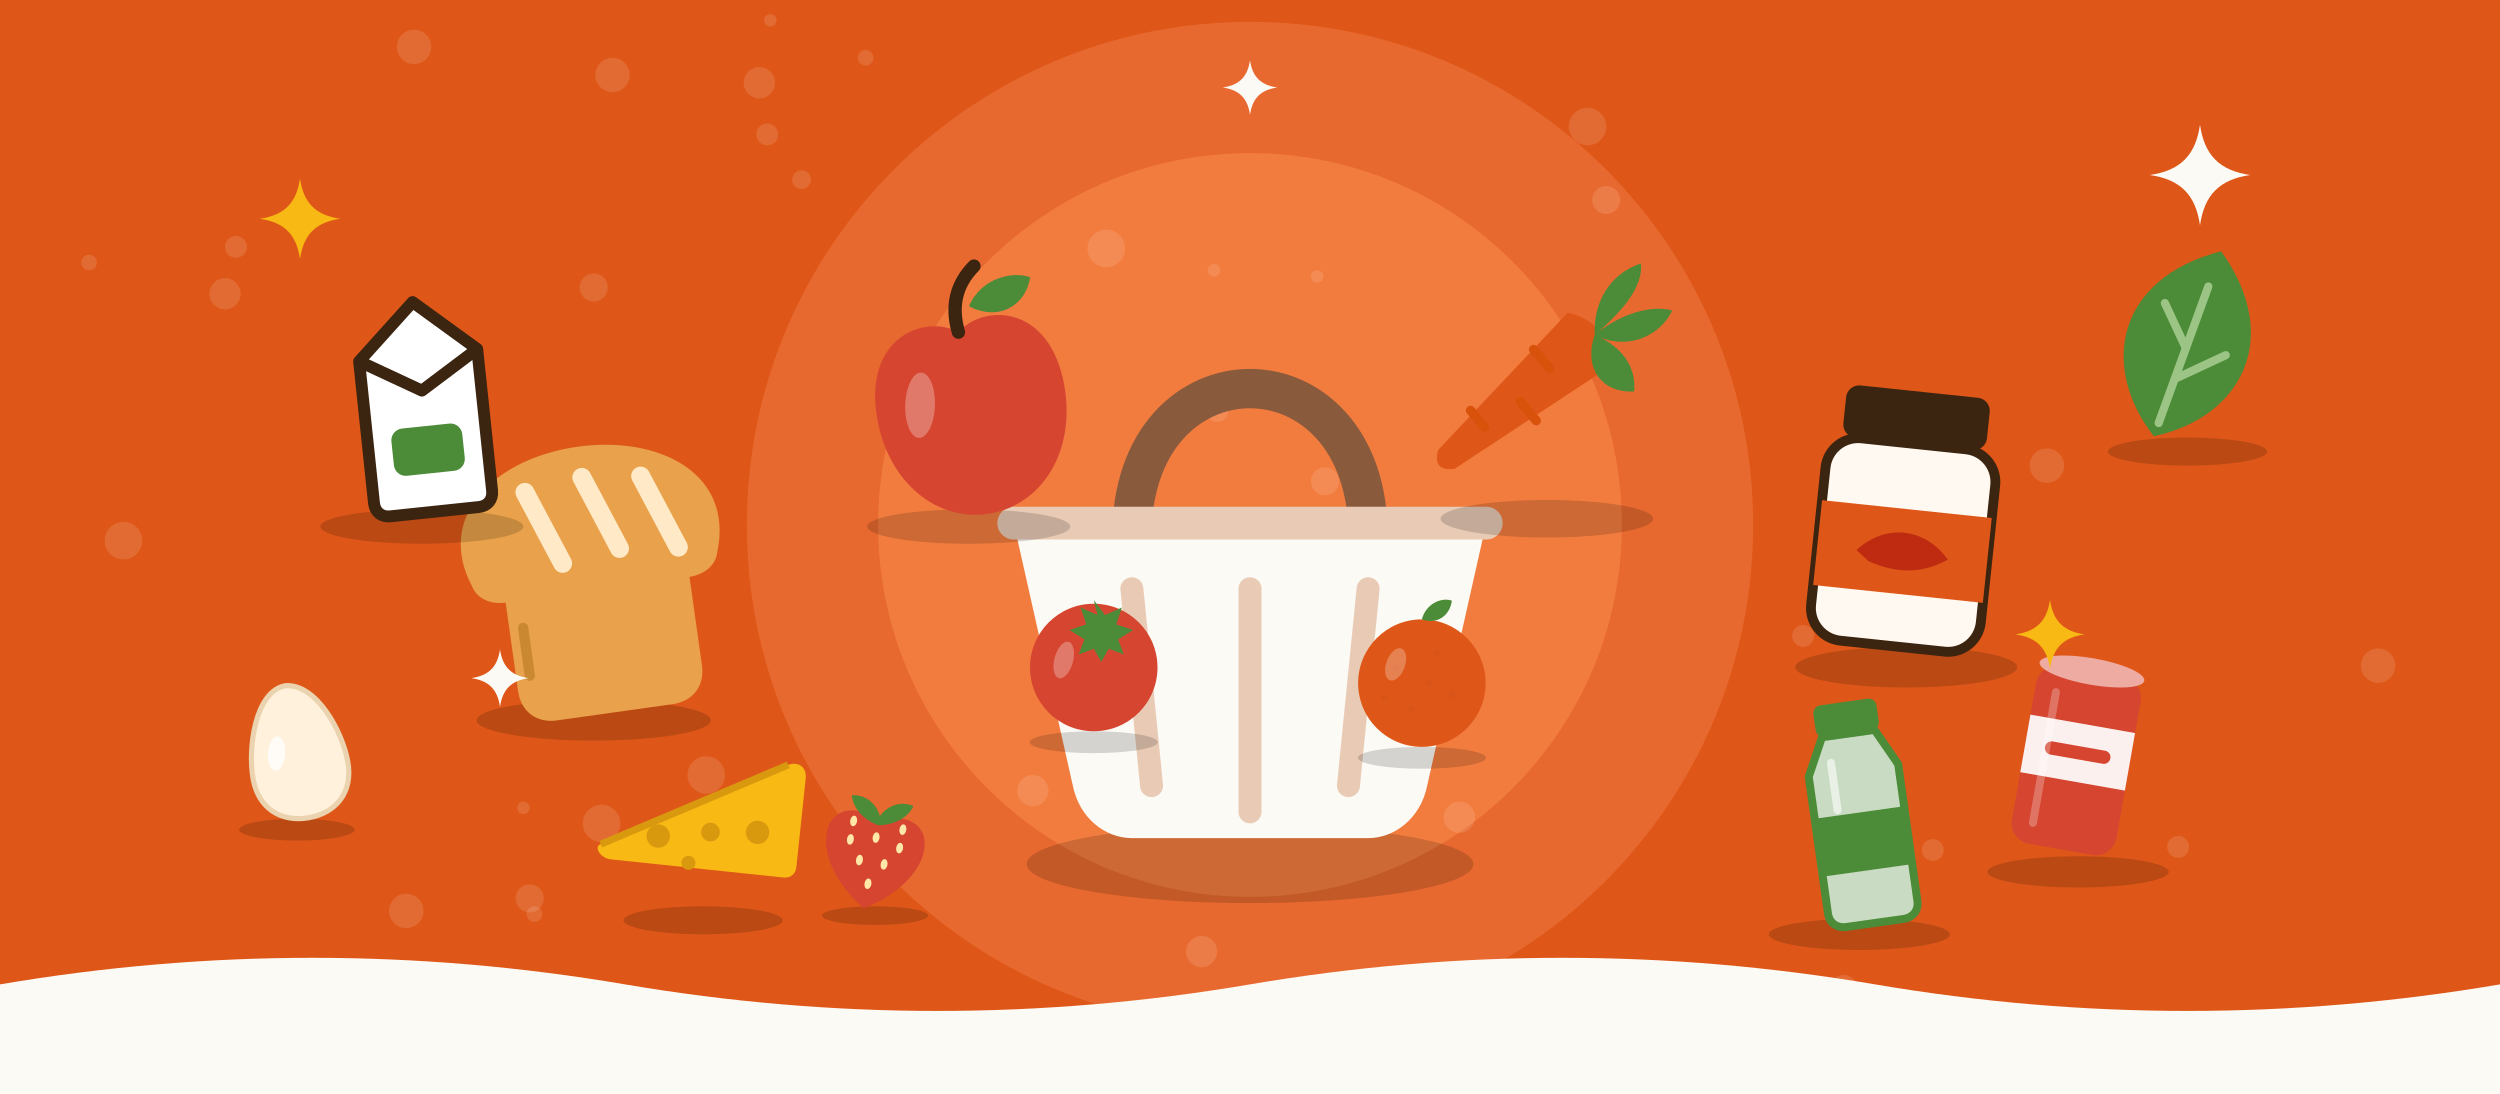
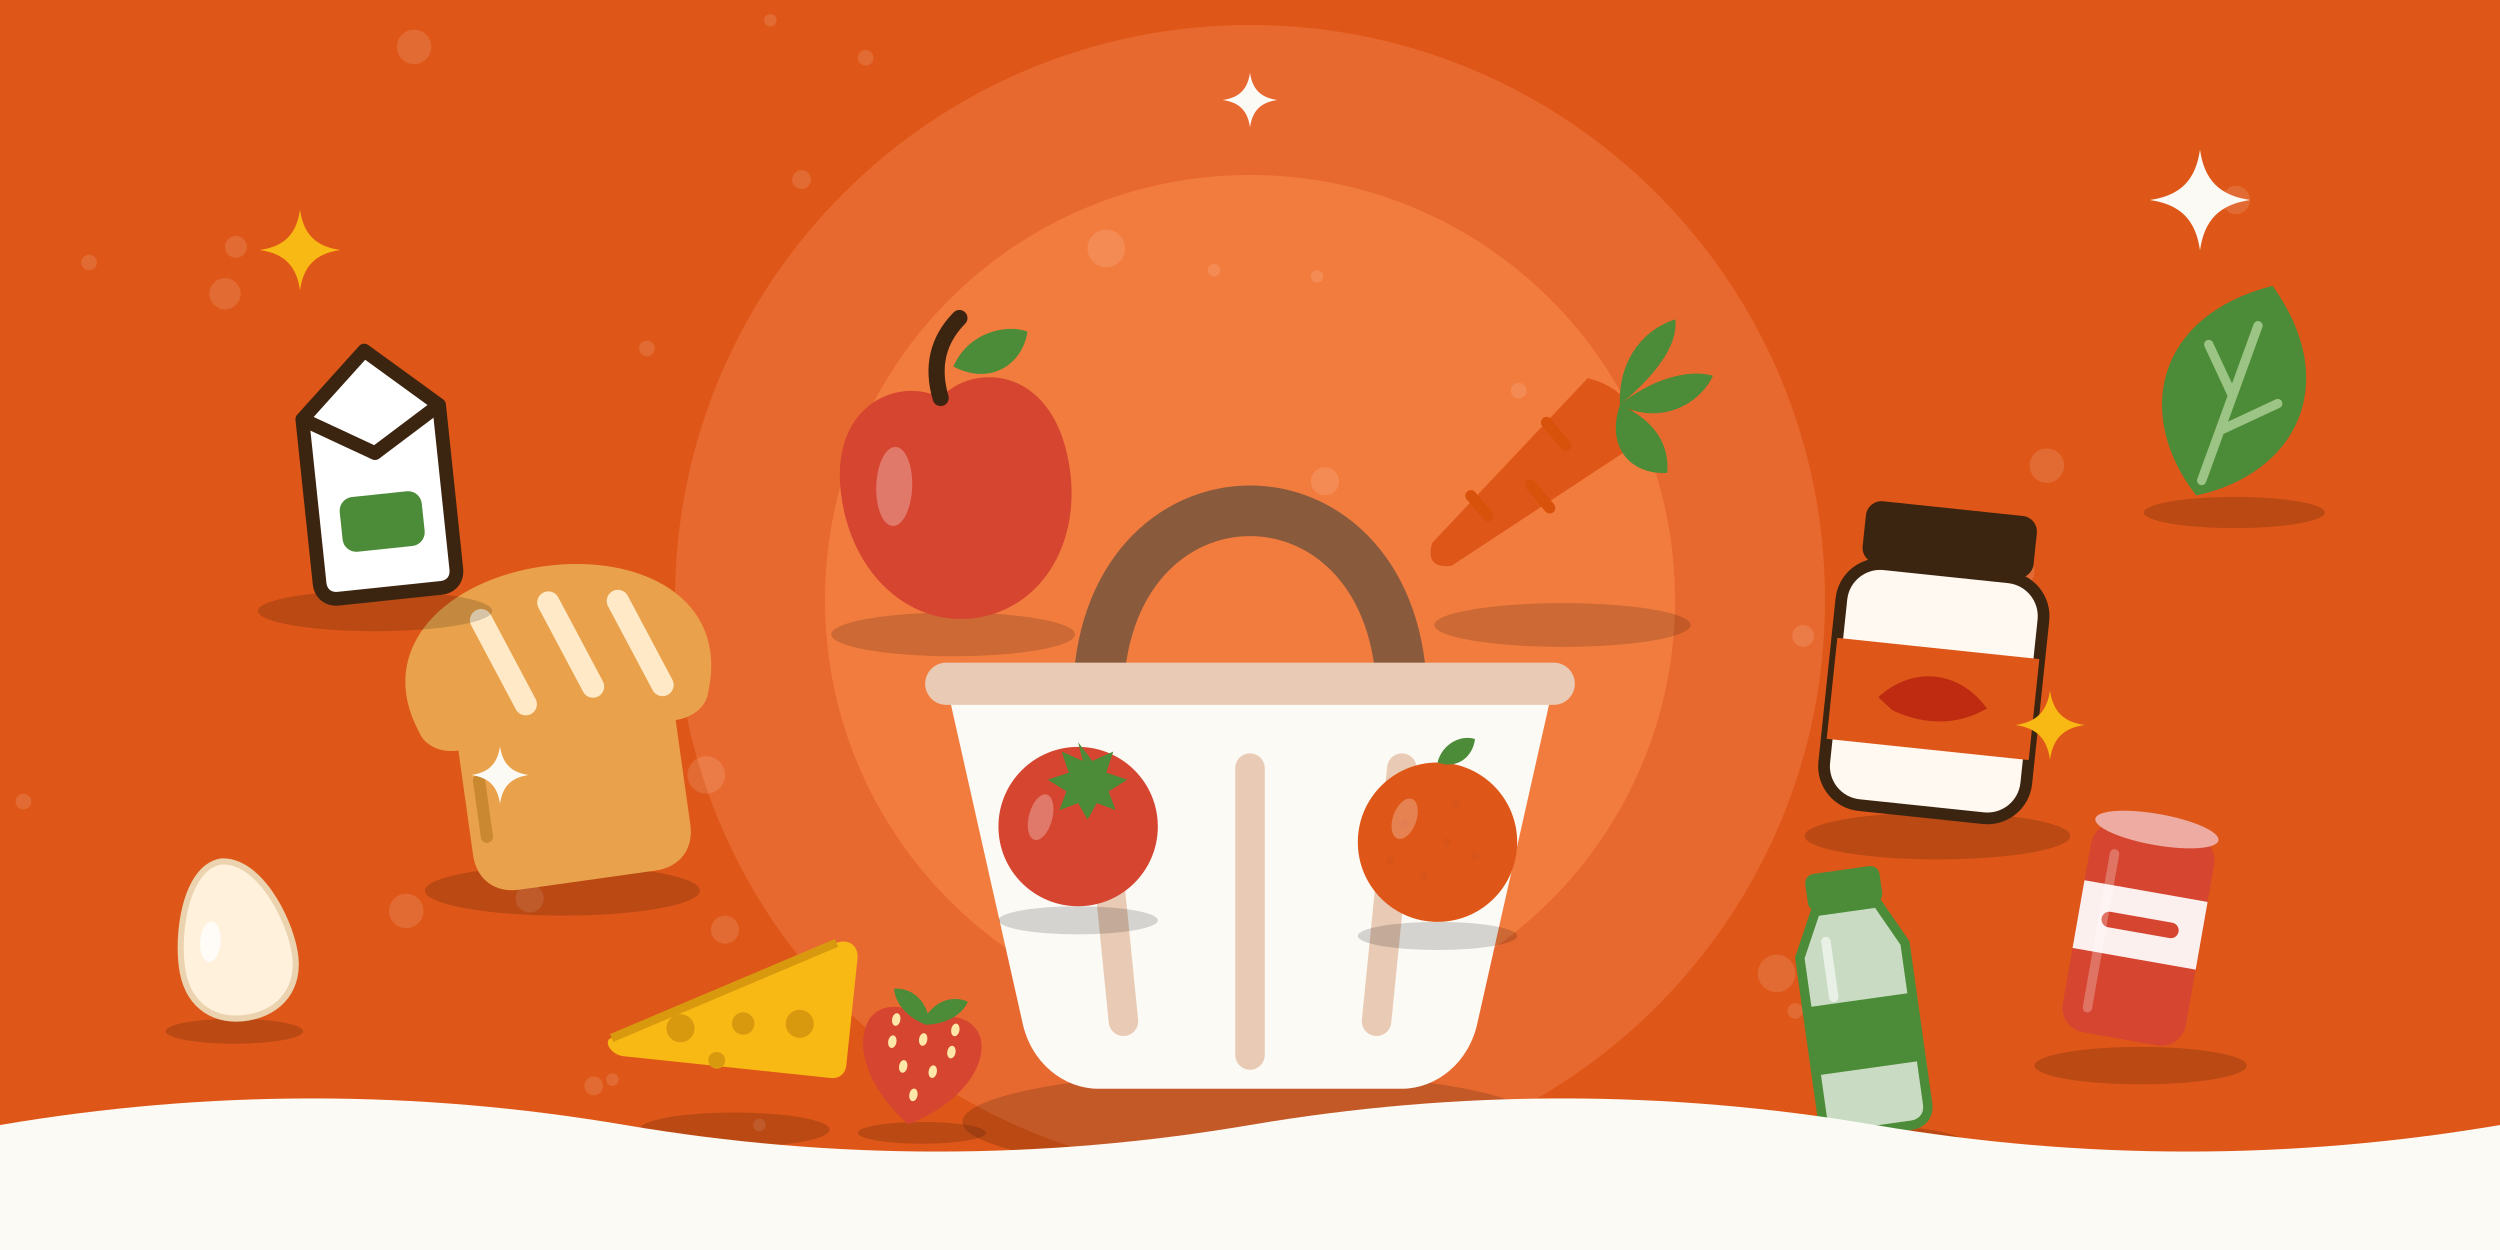
- <svg xmlns="http://www.w3.org/2000/svg" viewBox="0 0 1600 700" width="1600" height="700">
-   <rect width="1600" height="700" fill="#DE5718" />
-   <circle cx="800" cy="336" r="322" fill="#E8692F" />
-   <circle cx="800" cy="336" r="238" fill="#F27C3E" />
+ <svg xmlns="http://www.w3.org/2000/svg" viewBox="0 0 1600 800" width="1600" height="800">
+   <rect width="1600" height="800" fill="#DE5718" />
+   <circle cx="800" cy="384" r="368" fill="#E8692F" />
+   <circle cx="800" cy="384" r="272" fill="#F27C3E" />
  <circle cx="347" cy="438" r="10" fill="#fff" opacity="0.12" />
  <circle cx="1310" cy="298" r="11" fill="#fff" opacity="0.12" />
  <circle cx="452" cy="496" r="12" fill="#fff" opacity="0.12" />
  <circle cx="385" cy="527" r="12" fill="#fff" opacity="0.12" />
  <circle cx="493" cy="13" r="4" fill="#fff" opacity="0.12" />
  <circle cx="769" cy="609" r="10" fill="#fff" opacity="0.12" />
  <circle cx="151" cy="158" r="7" fill="#fff" opacity="0.12" />
-   <circle cx="486" cy="53" r="10" fill="#fff" opacity="0.12" />
-   <circle cx="1522" cy="426" r="11" fill="#fff" opacity="0.12" />
-   <circle cx="79" cy="346" r="12" fill="#fff" opacity="0.12" />
-   <circle cx="1028" cy="128" r="9" fill="#fff" opacity="0.12" />
+   <circle cx="486" cy="720" r="4" fill="#fff" opacity="0.12" />
+   <circle cx="904" cy="766" r="10" fill="#fff" opacity="0.12" />
+   <circle cx="1271" cy="462" r="4" fill="#fff" opacity="0.12" />
+   <circle cx="683" cy="563" r="11" fill="#fff" opacity="0.12" />
+   <circle cx="1431" cy="128" r="9" fill="#fff" opacity="0.12" />
  <circle cx="57" cy="168" r="5" fill="#fff" opacity="0.12" />
  <circle cx="265" cy="30" r="11" fill="#fff" opacity="0.12" />
  <circle cx="339" cy="575" r="9" fill="#fff" opacity="0.12" />
  <circle cx="831" cy="506" r="6" fill="#fff" opacity="0.12" />
-   <circle cx="392" cy="48" r="11" fill="#fff" opacity="0.12" />
-   <circle cx="491" cy="86" r="7" fill="#fff" opacity="0.12" />
-   <circle cx="437" cy="683" r="5" fill="#fff" opacity="0.12" />
+   <circle cx="392" cy="691" r="4" fill="#fff" opacity="0.12" />
+   <circle cx="972" cy="250" r="5" fill="#fff" opacity="0.12" />
+   <circle cx="414" cy="223" r="5" fill="#fff" opacity="0.12" />
  <circle cx="260" cy="583" r="11" fill="#fff" opacity="0.12" />
  <circle cx="1154" cy="407" r="7" fill="#fff" opacity="0.12" />
  <circle cx="708" cy="159" r="12" fill="#fff" opacity="0.12" />
  <circle cx="848" cy="308" r="9" fill="#fff" opacity="0.12" />
  <circle cx="934" cy="523" r="10" fill="#fff" opacity="0.12" />
  <circle cx="661" cy="506" r="10" fill="#fff" opacity="0.12" />
  <circle cx="554" cy="37" r="5" fill="#fff" opacity="0.12" />
-   <circle cx="335" cy="517" r="4" fill="#fff" opacity="0.12" />
-   <circle cx="1016" cy="81" r="12" fill="#fff" opacity="0.12" />
-   <circle cx="1237" cy="544" r="7" fill="#fff" opacity="0.12" />
-   <circle cx="1180" cy="633" r="9" fill="#fff" opacity="0.12" />
+   <circle cx="335" cy="745" r="11" fill="#fff" opacity="0.12" />
+   <circle cx="15" cy="513" r="5" fill="#fff" opacity="0.12" />
+   <circle cx="1137" cy="623" r="12" fill="#fff" opacity="0.12" />
+   <circle cx="464" cy="595" r="9" fill="#fff" opacity="0.12" />
  <circle cx="1149" cy="647" r="5" fill="#fff" opacity="0.12" />
-   <circle cx="380" cy="184" r="9" fill="#fff" opacity="0.12" />
-   <circle cx="690" cy="364" r="8" fill="#fff" opacity="0.12" />
+   <circle cx="380" cy="695" r="6" fill="#fff" opacity="0.12" />
+   <circle cx="1293" cy="366" r="9" fill="#fff" opacity="0.12" />
+   <circle cx="719" cy="790" r="8" fill="#fff" opacity="0.12" />
  <circle cx="513" cy="115" r="6" fill="#fff" opacity="0.12" />
  <circle cx="144" cy="188" r="10" fill="#fff" opacity="0.12" />
  <circle cx="777" cy="173" r="4" fill="#fff" opacity="0.12" />
  <circle cx="1394" cy="542" r="7" fill="#fff" opacity="0.12" />
  <circle cx="843" cy="177" r="4" fill="#fff" opacity="0.12" />
  <circle cx="719" cy="512" r="12" fill="#fff" opacity="0.12" />
-   <circle cx="779" cy="263" r="7" fill="#fff" opacity="0.12" />
-   <circle cx="342" cy="585" r="5" fill="#fff" opacity="0.12" />
-   <ellipse cx="800" cy="553" rx="143" ry="25" fill="#000" opacity=".16" />
-   <g transform="translate(800 360) rotate(0) scale(4.200) translate(-50 -50)">
+   <ellipse cx="800" cy="718" rx="184" ry="32" fill="#000" opacity=".16" />
+   <g transform="translate(800 470) rotate(0) scale(5.400) translate(-50 -50)">
    <path d="M32 46c0-30 36-30 36 0" fill="none" stroke="#8A5A3C" stroke-width="6" stroke-linecap="round" />
    <path d="M14 44h72l-9 40c-1 5-5 8-9 8H32c-4 0-8-3-9-8z" fill="#FCFAF5" />
    <path d="M14 44h72" stroke="#E9CBB5" stroke-width="5" stroke-linecap="round" />
    <path d="M32 54l3 30M50 54v34M68 54l-3 30" stroke="#E9CBB5" stroke-width="3.5" stroke-linecap="round" />
  </g>
-   <ellipse cx="620" cy="337" rx="65" ry="11" fill="#000" opacity=".16" />
-   <g transform="translate(620 250) rotate(-10) scale(1.900) translate(-50 -50)">
+   <ellipse cx="610" cy="406" rx="78" ry="14" fill="#000" opacity=".16" />
+   <g transform="translate(610 300) rotate(-10) scale(2.300) translate(-50 -50)">
    <path d="M50 30C40 22 18 26 18 54c0 22 14 38 32 38s32-16 32-38C82 26 60 22 50 30z" fill="#D64530" />
    <path d="M50 30c-1-9 2-16 9-21" fill="none" stroke="#3B2410" stroke-width="4.5" stroke-linecap="round" />
    <path d="M55 22c6-9 17-9 22-6-3 9-13 13-22 6z" fill="#4C8B38" />
    <ellipse cx="33" cy="52" rx="5" ry="11" fill="#fff" opacity=".28" transform="rotate(12 33 52)" />
  </g>
-   <ellipse cx="990" cy="332" rx="68" ry="12" fill="#000" opacity=".16" />
-   <g transform="translate(990 240) rotate(18) scale(2.000) translate(-50 -50)">
+   <ellipse cx="1000" cy="400" rx="82" ry="14" fill="#000" opacity=".16" />
+   <g transform="translate(1000 290) rotate(18) scale(2.400) translate(-50 -50)">
    <g transform="rotate(32 50 50)">
      <path d="M39 32Q50 24 61 32L54 92Q50 98 46 92Z" fill="#DE5718" />
      <path d="M41 48h8M51 62h8M43 76h7" stroke="#D9520C" stroke-width="3" stroke-linecap="round" />
      <path d="M50 30c-8-6-12-16-8-26 6 4 8 14 8 26zM50 30c0-10 4-20 10-24 4 9 0 20-10 24zM50 30c8-4 16-4 22 2-6 8-16 8-22-2z" fill="#4C8B38" />
    </g>
  </g>
-   <ellipse cx="700" cy="475" rx="41" ry="7" fill="#000" opacity=".16" />
-   <g transform="translate(700 420) rotate(0) scale(1.200) translate(-50 -50)">
+   <ellipse cx="690" cy="589" rx="51" ry="9" fill="#000" opacity=".16" />
+   <g transform="translate(690 520) rotate(0) scale(1.500) translate(-50 -50)">
    <circle cx="50" cy="56" r="34" fill="#D64530" />
    <path d="M50 20l6 8 9-4-3 9 9 3-8 5 3 8-8-3-4 7-4-7-8 3 3-8-8-5 9-3-3-9 9 4z" fill="#4C8B38" />
    <ellipse cx="34" cy="52" rx="5" ry="10" fill="#fff" opacity=".28" transform="rotate(15 34 52)" />
  </g>
-   <ellipse cx="910" cy="485" rx="41" ry="7" fill="#000" opacity=".16" />
-   <g transform="translate(910 430) rotate(0) scale(1.200) translate(-50 -50)">
+   <ellipse cx="920" cy="599" rx="51" ry="9" fill="#000" opacity=".16" />
+   <g transform="translate(920 530) rotate(0) scale(1.500) translate(-50 -50)">
    <circle cx="50" cy="56" r="34" fill="#DE5718" />
    <circle cx="36" cy="48" r="1.8" fill="#a64112" opacity=".10" />
    <circle cx="58" cy="40" r="1.8" fill="#a64112" opacity=".10" />
    <circle cx="66" cy="62" r="1.8" fill="#a64112" opacity=".10" />
    <circle cx="44" cy="70" r="1.8" fill="#a64112" opacity=".10" />
    <circle cx="30" cy="64" r="1.8" fill="#a64112" opacity=".10" />
    <circle cx="54" cy="56" r="1.8" fill="#a64112" opacity=".10" />
    <path d="M50 22c2-8 10-12 16-10-1 8-8 13-16 10z" fill="#4C8B38" />
    <ellipse cx="36" cy="46" rx="5" ry="9" fill="#fff" opacity=".25" transform="rotate(20 36 46)" />
  </g>
-   <ellipse cx="380" cy="461" rx="75" ry="13" fill="#000" opacity=".16" />
-   <g transform="translate(380 360) rotate(-8) scale(2.200) translate(-50 -50)">
+   <ellipse cx="360" cy="570" rx="88" ry="16" fill="#000" opacity=".16" />
+   <g transform="translate(360 450) rotate(-8) scale(2.600) translate(-50 -50)">
    <path d="M14 52C6 30 26 16 50 16s44 14 36 36c-1 4-5 6-9 6v26c0 6-4 10-10 10H33c-6 0-10-4-10-10V58c-4 0-8-2-9-6z" fill="#E9A24B" />
    <path d="M33 27l8 22M50 25l8 22M67 27l8 22" stroke="#FFE9C6" stroke-width="5.5" stroke-linecap="round" fill="none" />
    <path d="M27 66v14" stroke="#B57620" stroke-width="3" stroke-linecap="round" opacity=".6" />
  </g>
-   <ellipse cx="270" cy="337" rx="65" ry="11" fill="#000" opacity=".16" />
-   <g transform="translate(270 250) rotate(-6) scale(1.900) translate(-50 -50)">
+   <ellipse cx="240" cy="391" rx="75" ry="13" fill="#000" opacity=".16" />
+   <g transform="translate(240 290) rotate(-6) scale(2.200) translate(-50 -50)">
    <path d="M30 38L50 20l20 18v48c0 3-2 5-5 5H35c-3 0-5-2-5-5z" fill="#fff" stroke="#3B2410" stroke-width="4" stroke-linejoin="round" />
    <path d="M30 38l20 12 20-12" fill="none" stroke="#3B2410" stroke-width="4" stroke-linejoin="round" />
    <rect x="38" y="62" width="24" height="16" rx="4" fill="#4C8B38" />
  </g>
-   <ellipse cx="450" cy="589" rx="51" ry="9" fill="#000" opacity=".16" />
-   <g transform="translate(450 520) rotate(6) scale(1.500) translate(-50 -50)">
+   <ellipse cx="470" cy="723" rx="61" ry="11" fill="#000" opacity=".16" />
+   <g transform="translate(470 640) rotate(6) scale(1.800) translate(-50 -50)">
    <path d="M8 68L84 26c4-2 8 0 8 5v38c0 3-2 5-5 5H13c-5 0-8-5-5-6z" fill="#F9B914" />
    <path d="M8 68L84 26" stroke="#D9990F" stroke-width="3" fill="none" />
    <circle cx="32" cy="62" r="5" fill="#D9990F" />
    <circle cx="54" cy="58" r="4" fill="#D9990F" />
    <circle cx="74" cy="56" r="5" fill="#D9990F" />
    <circle cx="46" cy="72" r="3" fill="#D9990F" />
  </g>
-   <ellipse cx="1220" cy="427" rx="71" ry="13" fill="#000" opacity=".16" />
-   <g transform="translate(1220 330) rotate(6) scale(2.100) translate(-50 -50)">
+   <ellipse cx="1240" cy="535" rx="85" ry="15" fill="#000" opacity=".16" />
+   <g transform="translate(1240 420) rotate(6) scale(2.500) translate(-50 -50)">
    <rect x="28" y="12" width="44" height="16" rx="4" fill="#3B2410" />
    <rect x="24" y="28" width="52" height="62" rx="10" fill="#FFF9F1" stroke="#3B2410" stroke-width="3" />
    <rect x="24" y="48" width="52" height="26" fill="#DE5718" />
    <path d="M36 62c8-9 20-9 28 0-7 5-15 6-24 3z" fill="#BE2B11" />
  </g>
-   <ellipse cx="1330" cy="558" rx="58" ry="10" fill="#000" opacity=".16" />
-   <g transform="translate(1330 480) rotate(10) scale(1.700) translate(-50 -50)">
+   <ellipse cx="1370" cy="682" rx="68" ry="12" fill="#000" opacity=".16" />
+   <g transform="translate(1370 590) rotate(10) scale(2.000) translate(-50 -50)">
    <rect x="30" y="20" width="40" height="68" rx="8" fill="#D64530" />
    <rect x="30" y="40" width="40" height="22" fill="#fff" opacity=".92" />
    <ellipse cx="50" cy="20" rx="20" ry="5" fill="#edaba2" />
    <path d="M40 51h20" stroke="#D64530" stroke-width="5" stroke-linecap="round" />
    <path d="M38 30v50" stroke="#fff" stroke-width="3" opacity=".25" stroke-linecap="round" />
  </g>
-   <ellipse cx="1190" cy="598" rx="58" ry="10" fill="#000" opacity=".16" />
-   <g transform="translate(1190 520) rotate(-8) scale(1.700) translate(-50 -50)">
+   <ellipse cx="1190" cy="732" rx="68" ry="12" fill="#000" opacity=".16" />
+   <g transform="translate(1190 640) rotate(-8) scale(2.000) translate(-50 -50)">
    <rect x="38" y="8" width="24" height="12" rx="3" fill="#4C8B38" />
    <path d="M40 20h20l7 14v52c0 4-3 6-6 6H39c-3 0-6-2-6-6V34z" fill="#c9dcc3" stroke="#4C8B38" stroke-width="3" />
    <rect x="33" y="50" width="34" height="22" fill="#4C8B38" />
    <path d="M42 30v18" stroke="#fff" stroke-width="3" opacity=".6" stroke-linecap="round" />
  </g>
-   <ellipse cx="190" cy="531" rx="37" ry="7" fill="#000" opacity=".16" />
-   <g transform="translate(190 480) rotate(-10) scale(1.100) translate(-50 -50)">
+   <ellipse cx="150" cy="660" rx="44" ry="8" fill="#000" opacity=".16" />
+   <g transform="translate(150 600) rotate(-10) scale(1.300) translate(-50 -50)">
    <path d="M50 12C32 12 22 44 22 62c0 18 12 28 28 28s28-10 28-28C78 44 68 14 50 12z" fill="#FFF1DC" stroke="#EAD3AE" stroke-width="3" />
    <ellipse cx="38" cy="50" rx="5" ry="10" fill="#fff" opacity=".8" transform="rotate(14 38 50)" />
  </g>
-   <ellipse cx="1400" cy="289" rx="51" ry="9" fill="#000" opacity=".16" />
-   <g transform="translate(1400 220) rotate(20) scale(1.500) translate(-50 -50)">
+   <ellipse cx="1430" cy="328" rx="58" ry="10" fill="#000" opacity=".16" />
+   <g transform="translate(1430 250) rotate(20) scale(1.700) translate(-50 -50)">
    <path d="M50 92C18 72 12 34 50 8c38 26 32 64 0 84z" fill="#4C8B38" />
    <path d="M50 86V24M50 52l-15-15M50 66l17-17" stroke="#9CC585" stroke-width="3.5" fill="none" stroke-linecap="round" />
  </g>
-   <ellipse cx="560" cy="586" rx="34" ry="6" fill="#000" opacity=".16" />
-   <g transform="translate(560 540) rotate(10) scale(1.000) translate(-50 -50)">
+   <ellipse cx="590" cy="725" rx="41" ry="7" fill="#000" opacity=".16" />
+   <g transform="translate(590 670) rotate(10) scale(1.200) translate(-50 -50)">
    <path d="M50 92C24 76 14 54 20 40c6-12 22-10 30-4 8-6 24-8 30 4 6 14-4 36-30 52z" fill="#D64530" />
    <ellipse cx="34" cy="50" rx="2.2" ry="3.4" fill="#FFE7A8" />
    <ellipse cx="50" cy="46" rx="2.2" ry="3.4" fill="#FFE7A8" />
    <ellipse cx="66" cy="50" rx="2.2" ry="3.4" fill="#FFE7A8" />
    <ellipse cx="42" cy="62" rx="2.2" ry="3.4" fill="#FFE7A8" />
    <ellipse cx="58" cy="62" rx="2.2" ry="3.4" fill="#FFE7A8" />
    <ellipse cx="50" cy="76" rx="2.2" ry="3.4" fill="#FFE7A8" />
    <ellipse cx="34" cy="38" rx="2.2" ry="3.4" fill="#FFE7A8" />
    <ellipse cx="66" cy="38" rx="2.2" ry="3.4" fill="#FFE7A8" />
    <path d="M50 38c-10-2-18-8-20-16 8-2 16 2 20 10 4-8 12-12 20-10-2 8-10 14-20 16z" fill="#4C8B38" />
  </g>
-   <g transform="translate(192.0 140.0) rotate(0) scale(0.560) translate(-50 -50)">
+   <g transform="translate(192.0 160.0) rotate(0) scale(0.560) translate(-50 -50)">
    <path d="M50 4C54 32 68 46 96 50 68 54 54 68 50 96 46 68 32 54 4 50 32 46 46 32 50 4z" fill="#F9B914" />
  </g>
-   <g transform="translate(1408.0 112.0) rotate(0) scale(0.700) translate(-50 -50)">
+   <g transform="translate(1408.0 128.0) rotate(0) scale(0.700) translate(-50 -50)">
    <path d="M50 4C54 32 68 46 96 50 68 54 54 68 50 96 46 68 32 54 4 50 32 46 46 32 50 4z" fill="#FCFAF5" />
  </g>
-   <g transform="translate(320.0 434.0) rotate(0) scale(0.400) translate(-50 -50)">
+   <g transform="translate(320.0 496.0) rotate(0) scale(0.400) translate(-50 -50)">
    <path d="M50 4C54 32 68 46 96 50 68 54 54 68 50 96 46 68 32 54 4 50 32 46 46 32 50 4z" fill="#FCFAF5" />
  </g>
-   <g transform="translate(1312.0 406.0) rotate(0) scale(0.480) translate(-50 -50)">
+   <g transform="translate(1312.0 464) rotate(0) scale(0.480) translate(-50 -50)">
    <path d="M50 4C54 32 68 46 96 50 68 54 54 68 50 96 46 68 32 54 4 50 32 46 46 32 50 4z" fill="#F9B914" />
  </g>
-   <g transform="translate(800.0 56.0) rotate(0) scale(0.380) translate(-50 -50)">
+   <g transform="translate(800.0 64.0) rotate(0) scale(0.380) translate(-50 -50)">
    <path d="M50 4C54 32 68 46 96 50 68 54 54 68 50 96 46 68 32 54 4 50 32 46 46 32 50 4z" fill="#FCFAF5" />
  </g>
-   <path d="M0 630 Q200 596 400 630 T800 630 T1200 630 T1600 630 V1030 H0Z" fill="#FCFAF5" />
+   <path d="M0 720 Q200 686 400 720 T800 720 T1200 720 T1600 720 V1120 H0Z" fill="#FCFAF5" />
</svg>
